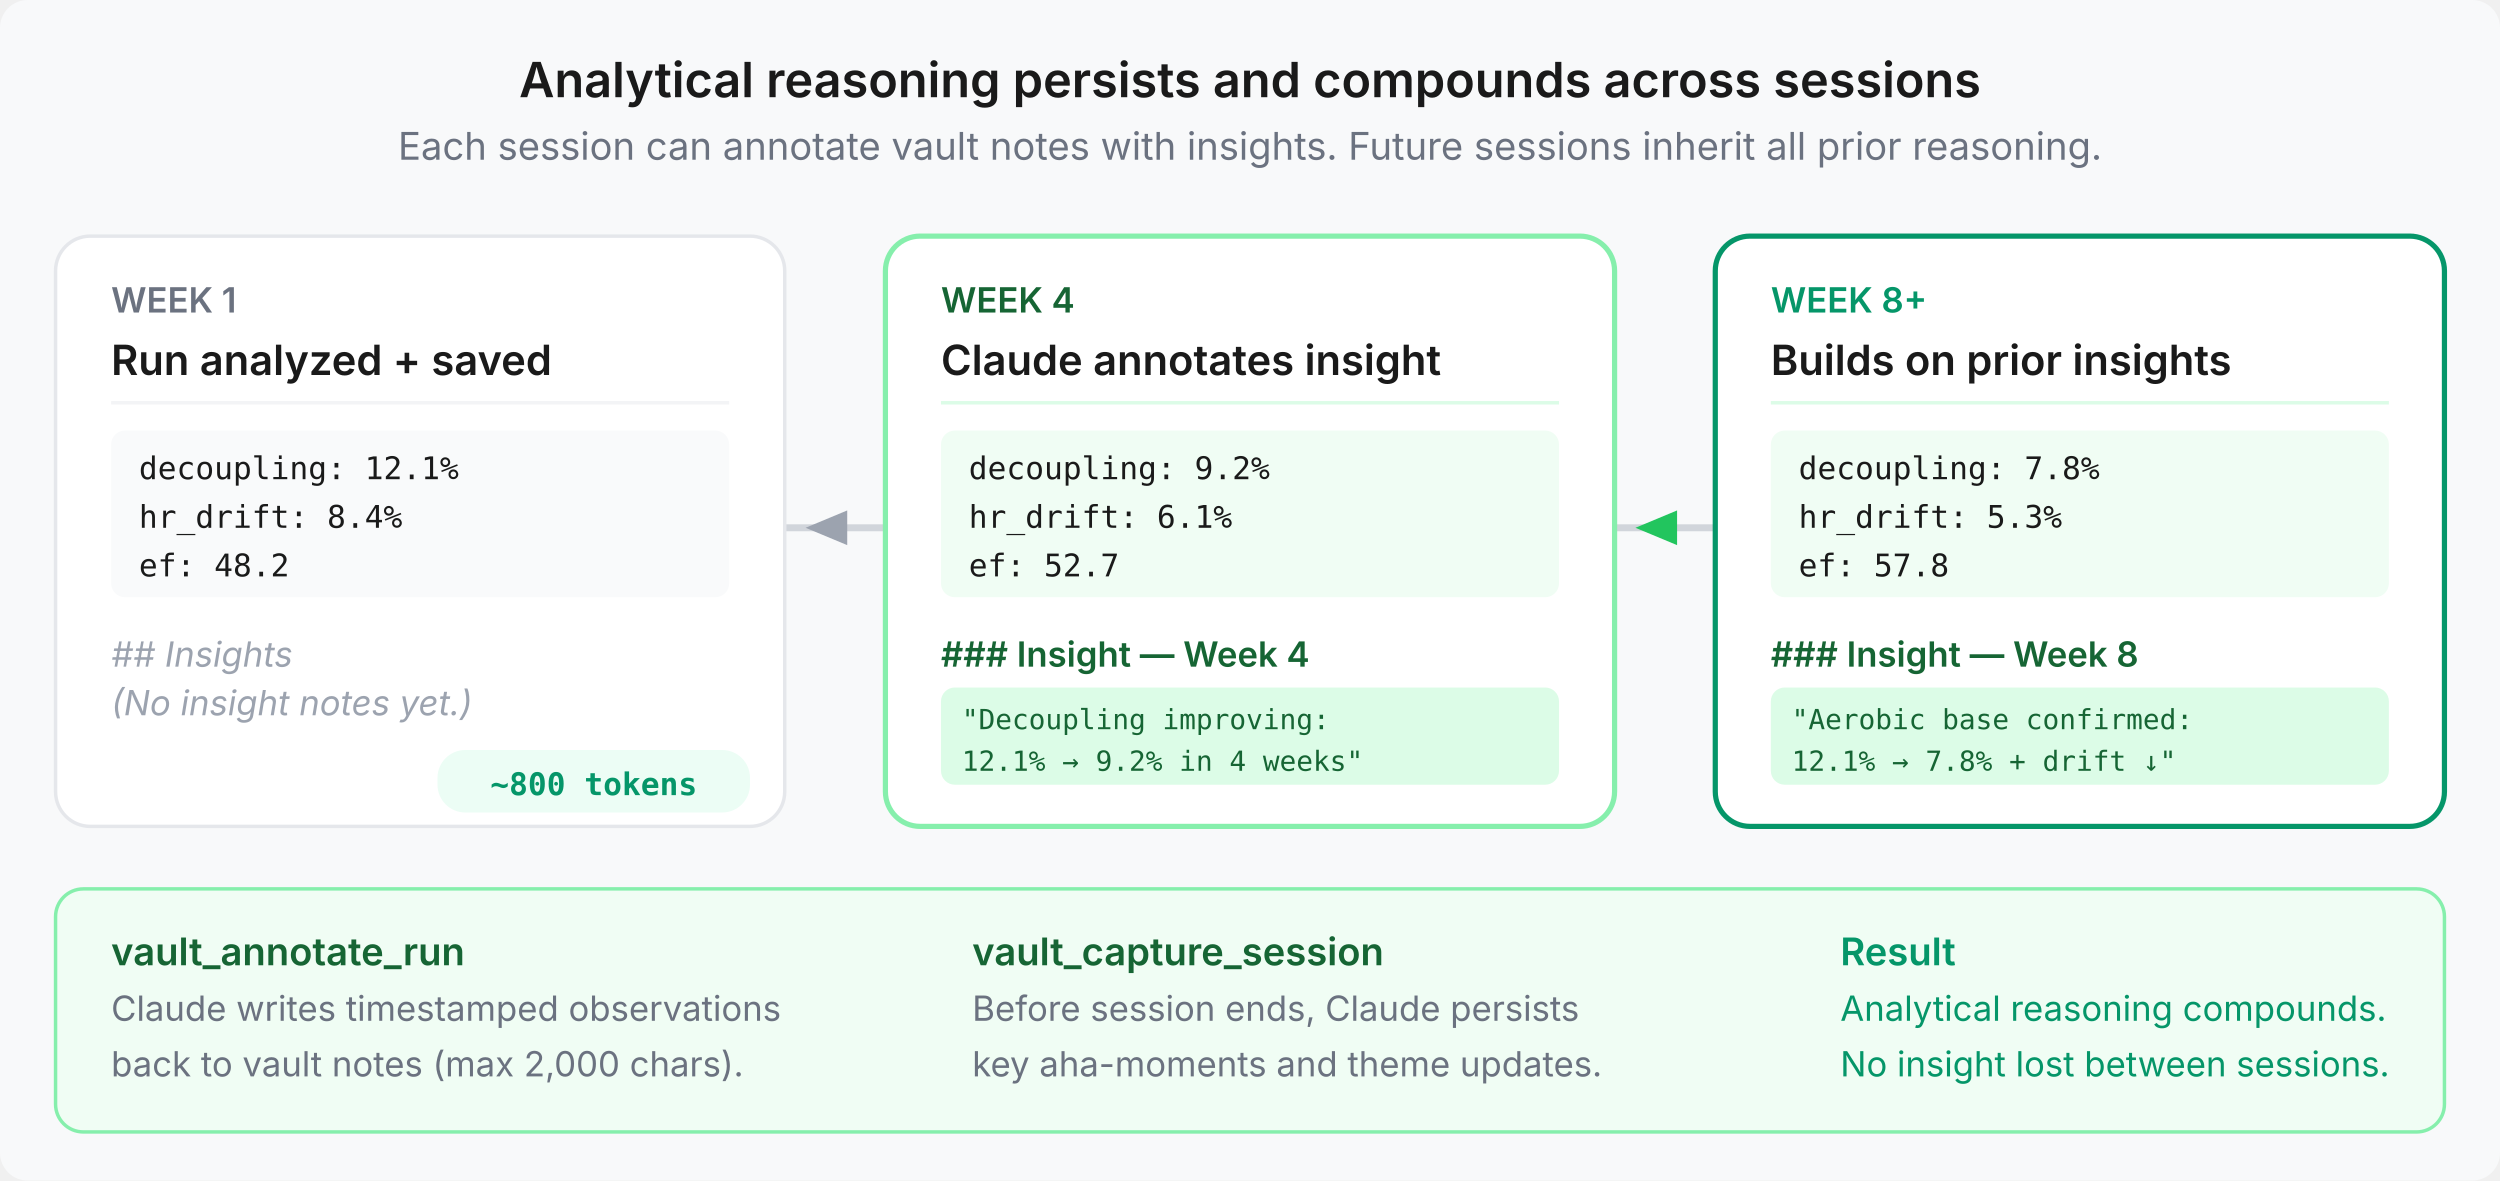
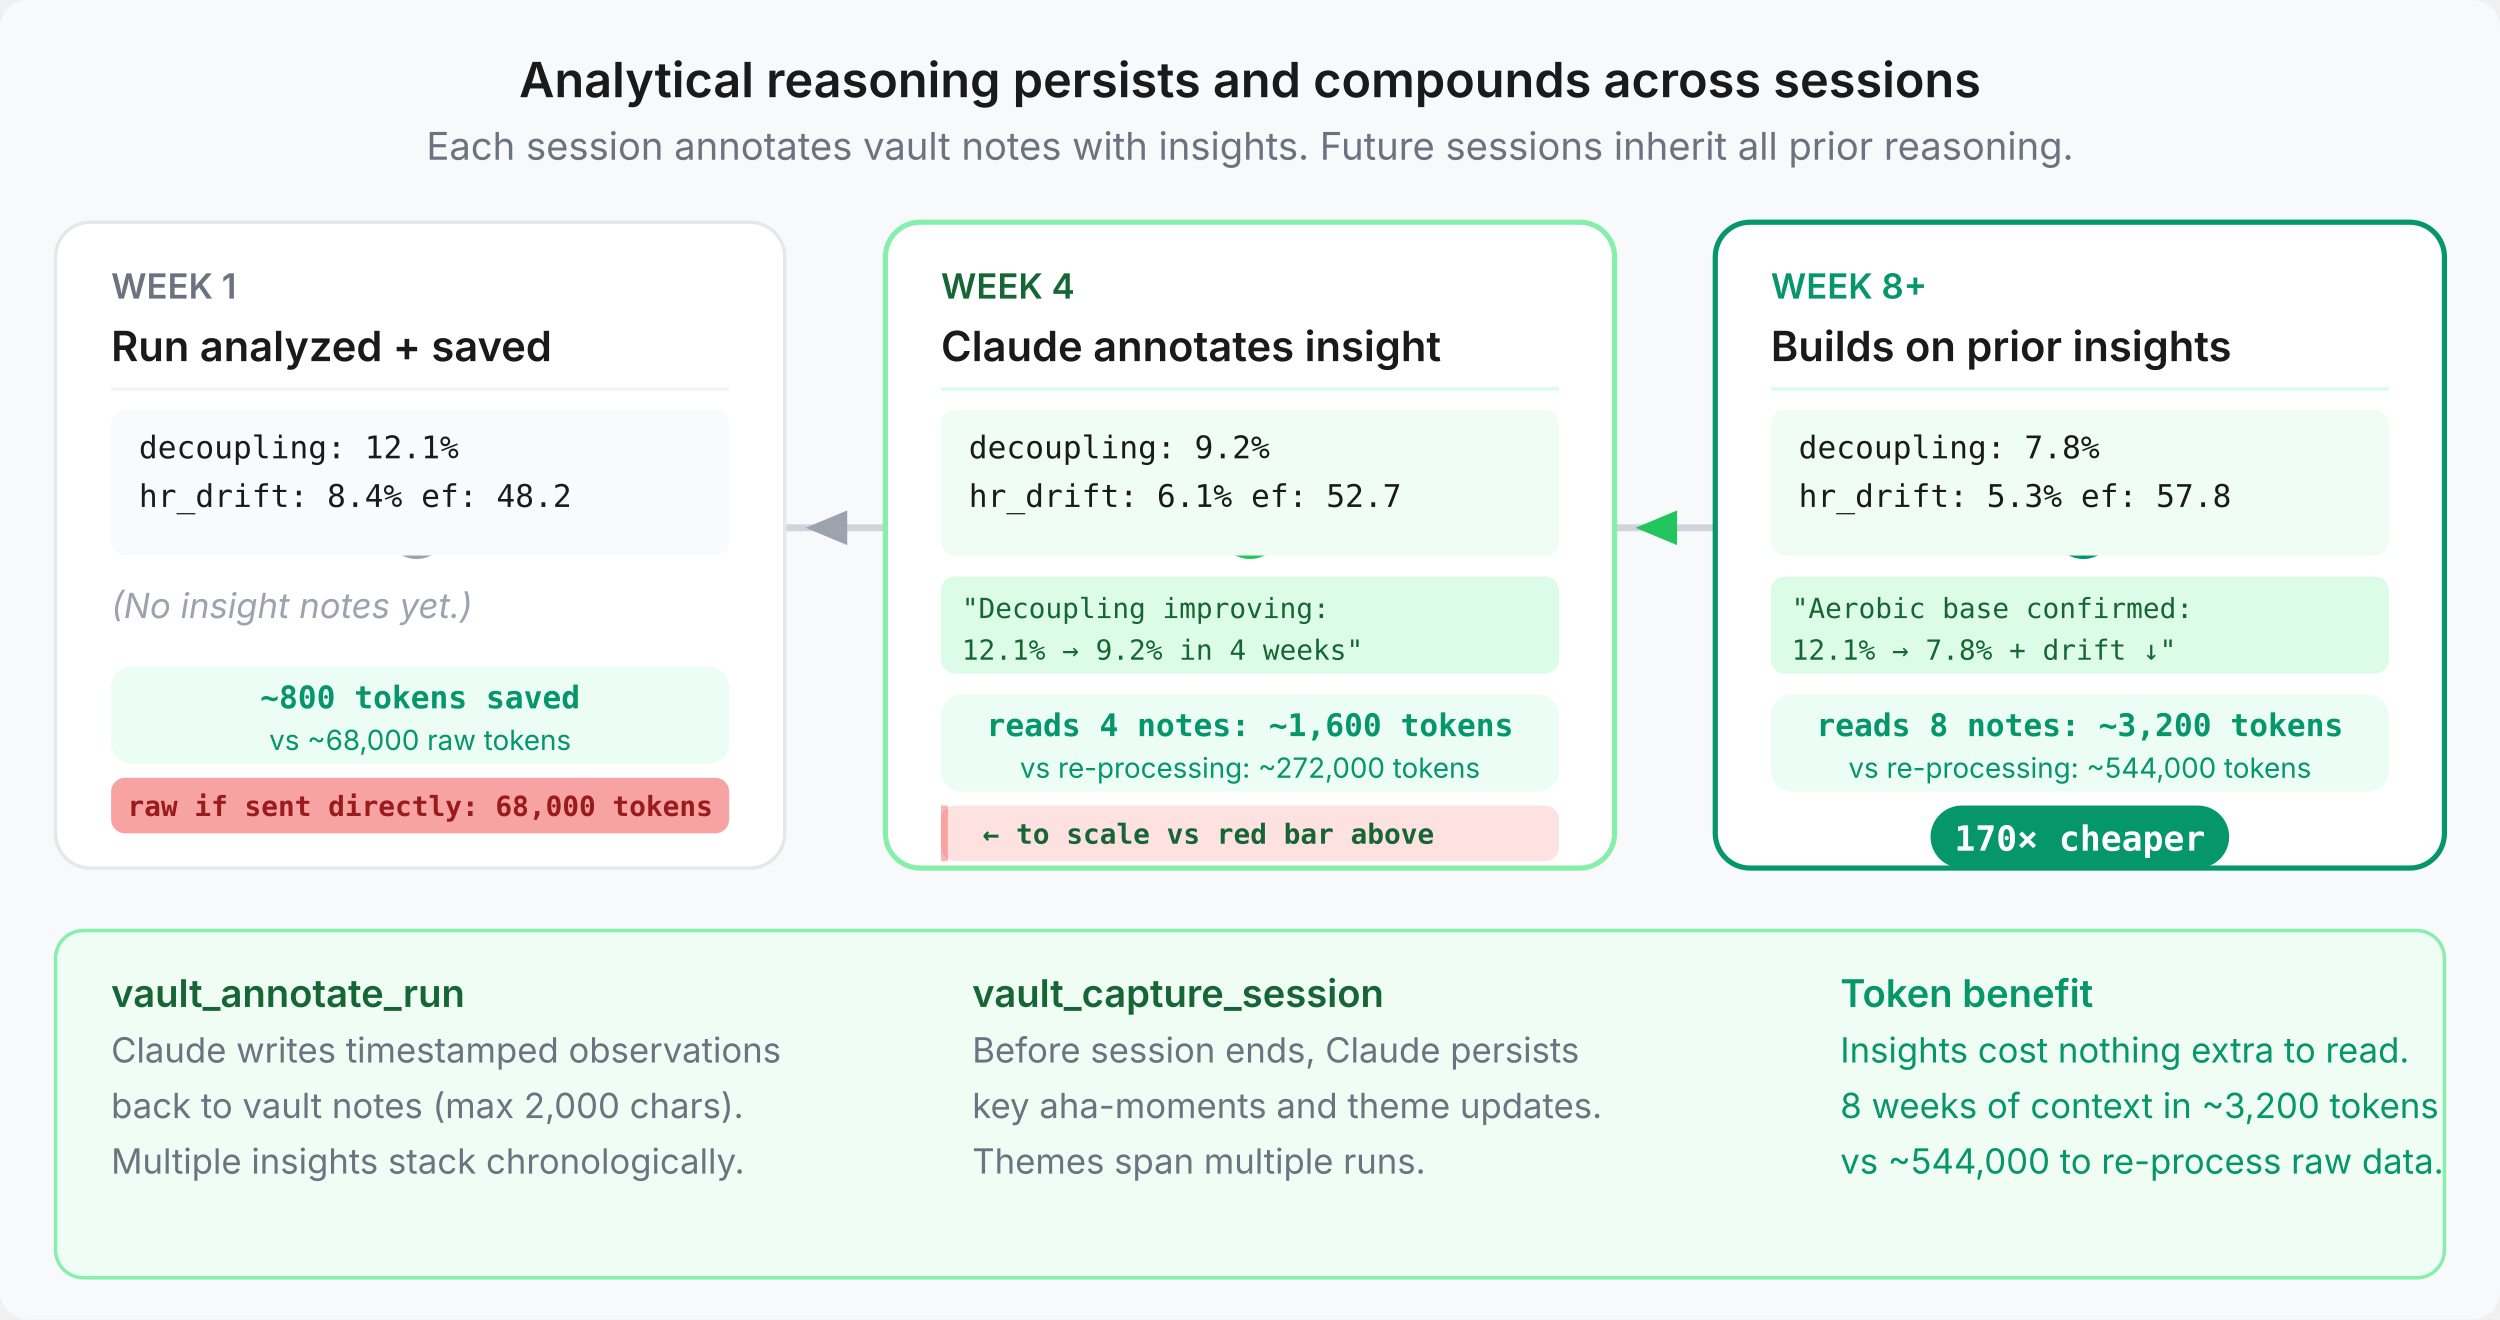
- <svg xmlns="http://www.w3.org/2000/svg" width="720" height="340" viewBox="0 0 720 340">
-   <rect fill="#f8f9fa" x="0" y="0" width="720" height="340" rx="8" ry="8" />
+ <svg xmlns="http://www.w3.org/2000/svg" width="720" height="380" viewBox="0 0 720 380">
+   <rect fill="#f8f9fa" x="0" y="0" width="720" height="380" rx="8" ry="8" />
  <text fill="#1a1a1a" font-family="-apple-system,Segoe UI,system-ui,sans-serif" font-size="14" font-weight="600" x="360" y="28" text-anchor="middle">Analytical reasoning persists and compounds across sessions</text>
-   <text fill="#6b7280" font-family="-apple-system,Segoe UI,system-ui,sans-serif" font-size="11" x="360" y="46" text-anchor="middle">Each session can annotate vault notes with insights. Future sessions inherit all prior reasoning.</text>
+   <text fill="#6b7280" font-family="-apple-system,Segoe UI,system-ui,sans-serif" font-size="11" x="360" y="46" text-anchor="middle">Each session annotates vault notes with insights. Future sessions inherit all prior reasoning.</text>
  <line stroke="#d1d5db" stroke-width="2" x1="120" y1="152" x2="600" y2="152" />
-   <rect fill="#ffffff" stroke="#e5e7eb" stroke-width="1" x="16" y="68" width="210" height="170" rx="10" ry="10" />
+   <rect fill="#ffffff" stroke="#e5e7eb" stroke-width="1" x="16" y="64" width="210" height="186" rx="10" ry="10" />
  <circle fill="#ffffff" stroke="#9ca3af" stroke-width="2" cx="120" cy="152" r="8" />
  <circle fill="#9ca3af" cx="120" cy="152" r="4" />
-   <text fill="#6b7280" font-family="-apple-system,Segoe UI,system-ui,sans-serif" font-size="10" font-weight="600" x="32" y="90">WEEK 1</text>
-   <text fill="#1a1a1a" font-family="-apple-system,Segoe UI,system-ui,sans-serif" font-size="12" font-weight="600" x="32" y="108">Run analyzed + saved</text>
-   <line stroke="#f3f4f6" stroke-width="1" x1="32" y1="116" x2="210" y2="116" />
-   <rect fill="#f9fafb" x="32" y="124" width="178" height="48" rx="4" ry="4" />
-   <text fill="#1a1a1a" font-family="SF Mono,Fira Code,Consolas,monospace" font-size="9" x="40" y="138">decoupling: 12.1%</text>
-   <text fill="#1a1a1a" font-family="SF Mono,Fira Code,Consolas,monospace" font-size="9" x="40" y="152">hr_drift:   8.4%</text>
-   <text fill="#1a1a1a" font-family="SF Mono,Fira Code,Consolas,monospace" font-size="9" x="40" y="166">ef:         48.2</text>
-   <text fill="#9ca3af" font-family="-apple-system,Segoe UI,system-ui,sans-serif" font-size="10" font-style="italic" x="32" y="192">## Insights</text>
-   <text fill="#9ca3af" font-family="-apple-system,Segoe UI,system-ui,sans-serif" font-size="10" font-style="italic" x="32" y="206">(No insight notes yet.)</text>
-   <rect fill="#ecfdf5" x="126" y="216" width="90" height="18" rx="8" ry="8" />
-   <text fill="#059669" font-family="SF Mono,Fira Code,Consolas,monospace" font-size="9" font-weight="600" x="171" y="229" text-anchor="middle">~800 tokens</text>
+   <text fill="#6b7280" font-family="-apple-system,Segoe UI,system-ui,sans-serif" font-size="10" font-weight="600" x="32" y="86">WEEK 1</text>
+   <text fill="#1a1a1a" font-family="-apple-system,Segoe UI,system-ui,sans-serif" font-size="12" font-weight="600" x="32" y="104">Run analyzed + saved</text>
+   <line stroke="#f3f4f6" stroke-width="1" x1="32" y1="112" x2="210" y2="112" />
+   <rect fill="#f9fafb" x="32" y="118" width="178" height="42" rx="4" ry="4" />
+   <text fill="#1a1a1a" font-family="SF Mono,Fira Code,Consolas,monospace" font-size="9" x="40" y="132">decoupling: 12.1%</text>
+   <text fill="#1a1a1a" font-family="SF Mono,Fira Code,Consolas,monospace" font-size="9" x="40" y="146">hr_drift: 8.4%  ef: 48.2</text>
+   <text fill="#1a1a1a" font-family="SF Mono,Fira Code,Consolas,monospace" font-size="9" x="40" y="156">                       </text>
+   <text fill="#9ca3af" font-family="-apple-system,Segoe UI,system-ui,sans-serif" font-size="10" font-style="italic" x="32" y="178">(No insight notes yet.)</text>
+   <rect fill="#ecfdf5" x="32" y="192" width="178" height="28" rx="6" ry="6" />
+   <text fill="#059669" font-family="SF Mono,Fira Code,Consolas,monospace" font-size="9" font-weight="600" x="121" y="204" text-anchor="middle">~800 tokens saved</text>
+   <text fill="#059669" font-family="-apple-system,Segoe UI,system-ui,sans-serif" font-size="8" x="121" y="216" text-anchor="middle">vs ~68,000 raw tokens</text>
+   <rect fill="#fee2e2" x="32" y="224" width="178" height="16" rx="4" ry="4" />
+   <rect fill="#ef4444" opacity="0.4" x="32" y="224" width="178" height="16" rx="4" ry="4" />
+   <text fill="#991b1b" font-family="SF Mono,Fira Code,Consolas,monospace" font-size="8" font-weight="600" x="121" y="235" text-anchor="middle">raw if sent directly: 68,000 tokens</text>
  <polygon fill="#9ca3af" points="232,152 244,147 244,157" />
-   <rect fill="#ffffff" stroke="#86efac" stroke-width="1.5" x="255" y="68" width="210" height="170" rx="10" ry="10" />
+   <rect fill="#ffffff" stroke="#86efac" stroke-width="1.5" x="255" y="64" width="210" height="186" rx="10" ry="10" />
  <circle fill="#ffffff" stroke="#22c55e" stroke-width="2" cx="360" cy="152" r="8" />
  <circle fill="#22c55e" cx="360" cy="152" r="4" />
-   <text fill="#166534" font-family="-apple-system,Segoe UI,system-ui,sans-serif" font-size="10" font-weight="600" x="271" y="90">WEEK 4</text>
-   <text fill="#1a1a1a" font-family="-apple-system,Segoe UI,system-ui,sans-serif" font-size="12" font-weight="600" x="271" y="108">Claude annotates insight</text>
-   <line stroke="#dcfce7" stroke-width="1" x1="271" y1="116" x2="449" y2="116" />
-   <rect fill="#f0fdf4" x="271" y="124" width="178" height="48" rx="4" ry="4" />
-   <text fill="#1a1a1a" font-family="SF Mono,Fira Code,Consolas,monospace" font-size="9" x="279" y="138">decoupling: 9.2%</text>
-   <text fill="#1a1a1a" font-family="SF Mono,Fira Code,Consolas,monospace" font-size="9" x="279" y="152">hr_drift:   6.1%</text>
-   <text fill="#1a1a1a" font-family="SF Mono,Fira Code,Consolas,monospace" font-size="9" x="279" y="166">ef:         52.7</text>
-   <text fill="#166534" font-family="-apple-system,Segoe UI,system-ui,sans-serif" font-size="10" font-weight="600" x="271" y="192">### Insight — Week 4</text>
-   <rect fill="#dcfce7" x="271" y="198" width="178" height="28" rx="4" ry="4" />
-   <text fill="#166534" font-family="SF Mono,Fira Code,Consolas,monospace" font-size="8" x="277" y="210">"Decoupling improving:</text>
-   <text fill="#166534" font-family="SF Mono,Fira Code,Consolas,monospace" font-size="8" x="277" y="222"> 12.1% → 9.2% in 4 weeks"</text>
+   <text fill="#166534" font-family="-apple-system,Segoe UI,system-ui,sans-serif" font-size="10" font-weight="600" x="271" y="86">WEEK 4</text>
+   <text fill="#1a1a1a" font-family="-apple-system,Segoe UI,system-ui,sans-serif" font-size="12" font-weight="600" x="271" y="104">Claude annotates insight</text>
+   <line stroke="#dcfce7" stroke-width="1" x1="271" y1="112" x2="449" y2="112" />
+   <rect fill="#f0fdf4" x="271" y="118" width="178" height="42" rx="4" ry="4" />
+   <text fill="#1a1a1a" font-family="SF Mono,Fira Code,Consolas,monospace" font-size="9" x="279" y="132">decoupling: 9.2%</text>
+   <text fill="#1a1a1a" font-family="SF Mono,Fira Code,Consolas,monospace" font-size="9" x="279" y="146">hr_drift: 6.1%  ef: 52.7</text>
+   <rect fill="#dcfce7" x="271" y="166" width="178" height="28" rx="4" ry="4" />
+   <text fill="#166534" font-family="SF Mono,Fira Code,Consolas,monospace" font-size="8" x="277" y="178">"Decoupling improving:</text>
+   <text fill="#166534" font-family="SF Mono,Fira Code,Consolas,monospace" font-size="8" x="277" y="190"> 12.1% → 9.2% in 4 weeks"</text>
+   <rect fill="#ecfdf5" x="271" y="200" width="178" height="28" rx="6" ry="6" />
+   <text fill="#059669" font-family="SF Mono,Fira Code,Consolas,monospace" font-size="9" font-weight="600" x="360" y="212" text-anchor="middle">reads 4 notes: ~1,600 tokens</text>
+   <text fill="#059669" font-family="-apple-system,Segoe UI,system-ui,sans-serif" font-size="8" x="360" y="224" text-anchor="middle">vs re-processing: ~272,000 tokens</text>
+   <rect fill="#fee2e2" x="271" y="232" width="178" height="16" rx="4" ry="4" />
+   <rect fill="#ef4444" opacity="0.4" x="271" y="232" width="2" height="16" rx="0" ry="0" />
+   <text fill="#166534" font-family="SF Mono,Fira Code,Consolas,monospace" font-size="8" font-weight="600" x="283" y="243">← to scale vs red bar above</text>
  <polygon fill="#22c55e" points="471,152 483,147 483,157" />
-   <rect fill="#ffffff" stroke="#059669" stroke-width="1.5" x="494" y="68" width="210" height="170" rx="10" ry="10" />
+   <rect fill="#ffffff" stroke="#059669" stroke-width="1.5" x="494" y="64" width="210" height="186" rx="10" ry="10" />
  <circle fill="#ffffff" stroke="#059669" stroke-width="2" cx="600" cy="152" r="8" />
  <circle fill="#059669" cx="600" cy="152" r="4" />
-   <text fill="#059669" font-family="-apple-system,Segoe UI,system-ui,sans-serif" font-size="10" font-weight="600" x="510" y="90">WEEK 8+</text>
-   <text fill="#1a1a1a" font-family="-apple-system,Segoe UI,system-ui,sans-serif" font-size="12" font-weight="600" x="510" y="108">Builds on prior insights</text>
-   <line stroke="#dcfce7" stroke-width="1" x1="510" y1="116" x2="688" y2="116" />
-   <rect fill="#f0fdf4" x="510" y="124" width="178" height="48" rx="4" ry="4" />
-   <text fill="#1a1a1a" font-family="SF Mono,Fira Code,Consolas,monospace" font-size="9" x="518" y="138">decoupling: 7.8%</text>
-   <text fill="#1a1a1a" font-family="SF Mono,Fira Code,Consolas,monospace" font-size="9" x="518" y="152">hr_drift:   5.3%</text>
-   <text fill="#1a1a1a" font-family="SF Mono,Fira Code,Consolas,monospace" font-size="9" x="518" y="166">ef:         57.8</text>
-   <text fill="#166534" font-family="-apple-system,Segoe UI,system-ui,sans-serif" font-size="10" font-weight="600" x="510" y="192">### Insight — Week 8</text>
-   <rect fill="#dcfce7" x="510" y="198" width="178" height="28" rx="4" ry="4" />
-   <text fill="#166534" font-family="SF Mono,Fira Code,Consolas,monospace" font-size="8" x="516" y="210">"Aerobic base confirmed:</text>
-   <text fill="#166534" font-family="SF Mono,Fira Code,Consolas,monospace" font-size="8" x="516" y="222"> 12.1% → 7.8% + drift ↓"</text>
-   <rect fill="#f0fdf4" stroke="#86efac" stroke-width="1" x="16" y="256" width="688" height="70" rx="8" ry="8" />
-   <text fill="#166534" font-family="-apple-system,Segoe UI,system-ui,sans-serif" font-size="11" font-weight="600" x="32" y="278">vault_annotate_run</text>
-   <text fill="#6b7280" font-family="-apple-system,Segoe UI,system-ui,sans-serif" font-size="10" x="32" y="294">Claude writes timestamped observations</text>
-   <text fill="#6b7280" font-family="-apple-system,Segoe UI,system-ui,sans-serif" font-size="10" x="32" y="310">back to vault notes (max 2,000 chars).</text>
-   <text fill="#166534" font-family="-apple-system,Segoe UI,system-ui,sans-serif" font-size="11" font-weight="600" x="280" y="278">vault_capture_session</text>
-   <text fill="#6b7280" font-family="-apple-system,Segoe UI,system-ui,sans-serif" font-size="10" x="280" y="294">Before session ends, Claude persists</text>
-   <text fill="#6b7280" font-family="-apple-system,Segoe UI,system-ui,sans-serif" font-size="10" x="280" y="310">key aha-moments and theme updates.</text>
-   <text fill="#059669" font-family="-apple-system,Segoe UI,system-ui,sans-serif" font-size="11" font-weight="600" x="530" y="278">Result</text>
-   <text fill="#059669" font-family="-apple-system,Segoe UI,system-ui,sans-serif" font-size="10" x="530" y="294">Analytical reasoning compounds.</text>
-   <text fill="#059669" font-family="-apple-system,Segoe UI,system-ui,sans-serif" font-size="10" x="530" y="310">No insight lost between sessions.</text>
+   <text fill="#059669" font-family="-apple-system,Segoe UI,system-ui,sans-serif" font-size="10" font-weight="600" x="510" y="86">WEEK 8+</text>
+   <text fill="#1a1a1a" font-family="-apple-system,Segoe UI,system-ui,sans-serif" font-size="12" font-weight="600" x="510" y="104">Builds on prior insights</text>
+   <line stroke="#dcfce7" stroke-width="1" x1="510" y1="112" x2="688" y2="112" />
+   <rect fill="#f0fdf4" x="510" y="118" width="178" height="42" rx="4" ry="4" />
+   <text fill="#1a1a1a" font-family="SF Mono,Fira Code,Consolas,monospace" font-size="9" x="518" y="132">decoupling: 7.8%</text>
+   <text fill="#1a1a1a" font-family="SF Mono,Fira Code,Consolas,monospace" font-size="9" x="518" y="146">hr_drift: 5.3%  ef: 57.8</text>
+   <rect fill="#dcfce7" x="510" y="166" width="178" height="28" rx="4" ry="4" />
+   <text fill="#166534" font-family="SF Mono,Fira Code,Consolas,monospace" font-size="8" x="516" y="178">"Aerobic base confirmed:</text>
+   <text fill="#166534" font-family="SF Mono,Fira Code,Consolas,monospace" font-size="8" x="516" y="190"> 12.1% → 7.8% + drift ↓"</text>
+   <rect fill="#ecfdf5" x="510" y="200" width="178" height="28" rx="6" ry="6" />
+   <text fill="#059669" font-family="SF Mono,Fira Code,Consolas,monospace" font-size="9" font-weight="600" x="599" y="212" text-anchor="middle">reads 8 notes: ~3,200 tokens</text>
+   <text fill="#059669" font-family="-apple-system,Segoe UI,system-ui,sans-serif" font-size="8" x="599" y="224" text-anchor="middle">vs re-processing: ~544,000 tokens</text>
+   <rect fill="#059669" x="556" y="232" width="86" height="18" rx="9" ry="9" />
+   <text fill="#ffffff" font-family="SF Mono,Fira Code,Consolas,monospace" font-size="10" font-weight="600" x="599" y="245" text-anchor="middle">170× cheaper</text>
+   <rect fill="#f0fdf4" stroke="#86efac" stroke-width="1" x="16" y="268" width="688" height="100" rx="8" ry="8" />
+   <text fill="#166534" font-family="-apple-system,Segoe UI,system-ui,sans-serif" font-size="11" font-weight="600" x="32" y="290">vault_annotate_run</text>
+   <text fill="#6b7280" font-family="-apple-system,Segoe UI,system-ui,sans-serif" font-size="10" x="32" y="306">Claude writes timestamped observations</text>
+   <text fill="#6b7280" font-family="-apple-system,Segoe UI,system-ui,sans-serif" font-size="10" x="32" y="322">back to vault notes (max 2,000 chars).</text>
+   <text fill="#6b7280" font-family="-apple-system,Segoe UI,system-ui,sans-serif" font-size="10" x="32" y="338">Multiple insights stack chronologically.</text>
+   <text fill="#166534" font-family="-apple-system,Segoe UI,system-ui,sans-serif" font-size="11" font-weight="600" x="280" y="290">vault_capture_session</text>
+   <text fill="#6b7280" font-family="-apple-system,Segoe UI,system-ui,sans-serif" font-size="10" x="280" y="306">Before session ends, Claude persists</text>
+   <text fill="#6b7280" font-family="-apple-system,Segoe UI,system-ui,sans-serif" font-size="10" x="280" y="322">key aha-moments and theme updates.</text>
+   <text fill="#6b7280" font-family="-apple-system,Segoe UI,system-ui,sans-serif" font-size="10" x="280" y="338">Themes span multiple runs.</text>
+   <text fill="#059669" font-family="-apple-system,Segoe UI,system-ui,sans-serif" font-size="11" font-weight="600" x="530" y="290">Token benefit</text>
+   <text fill="#059669" font-family="-apple-system,Segoe UI,system-ui,sans-serif" font-size="10" x="530" y="306">Insights cost nothing extra to read.</text>
+   <text fill="#059669" font-family="-apple-system,Segoe UI,system-ui,sans-serif" font-size="10" x="530" y="322">8 weeks of context in ~3,200 tokens</text>
+   <text fill="#059669" font-family="-apple-system,Segoe UI,system-ui,sans-serif" font-size="10" x="530" y="338">vs ~544,000 to re-process raw data.</text>
</svg>
